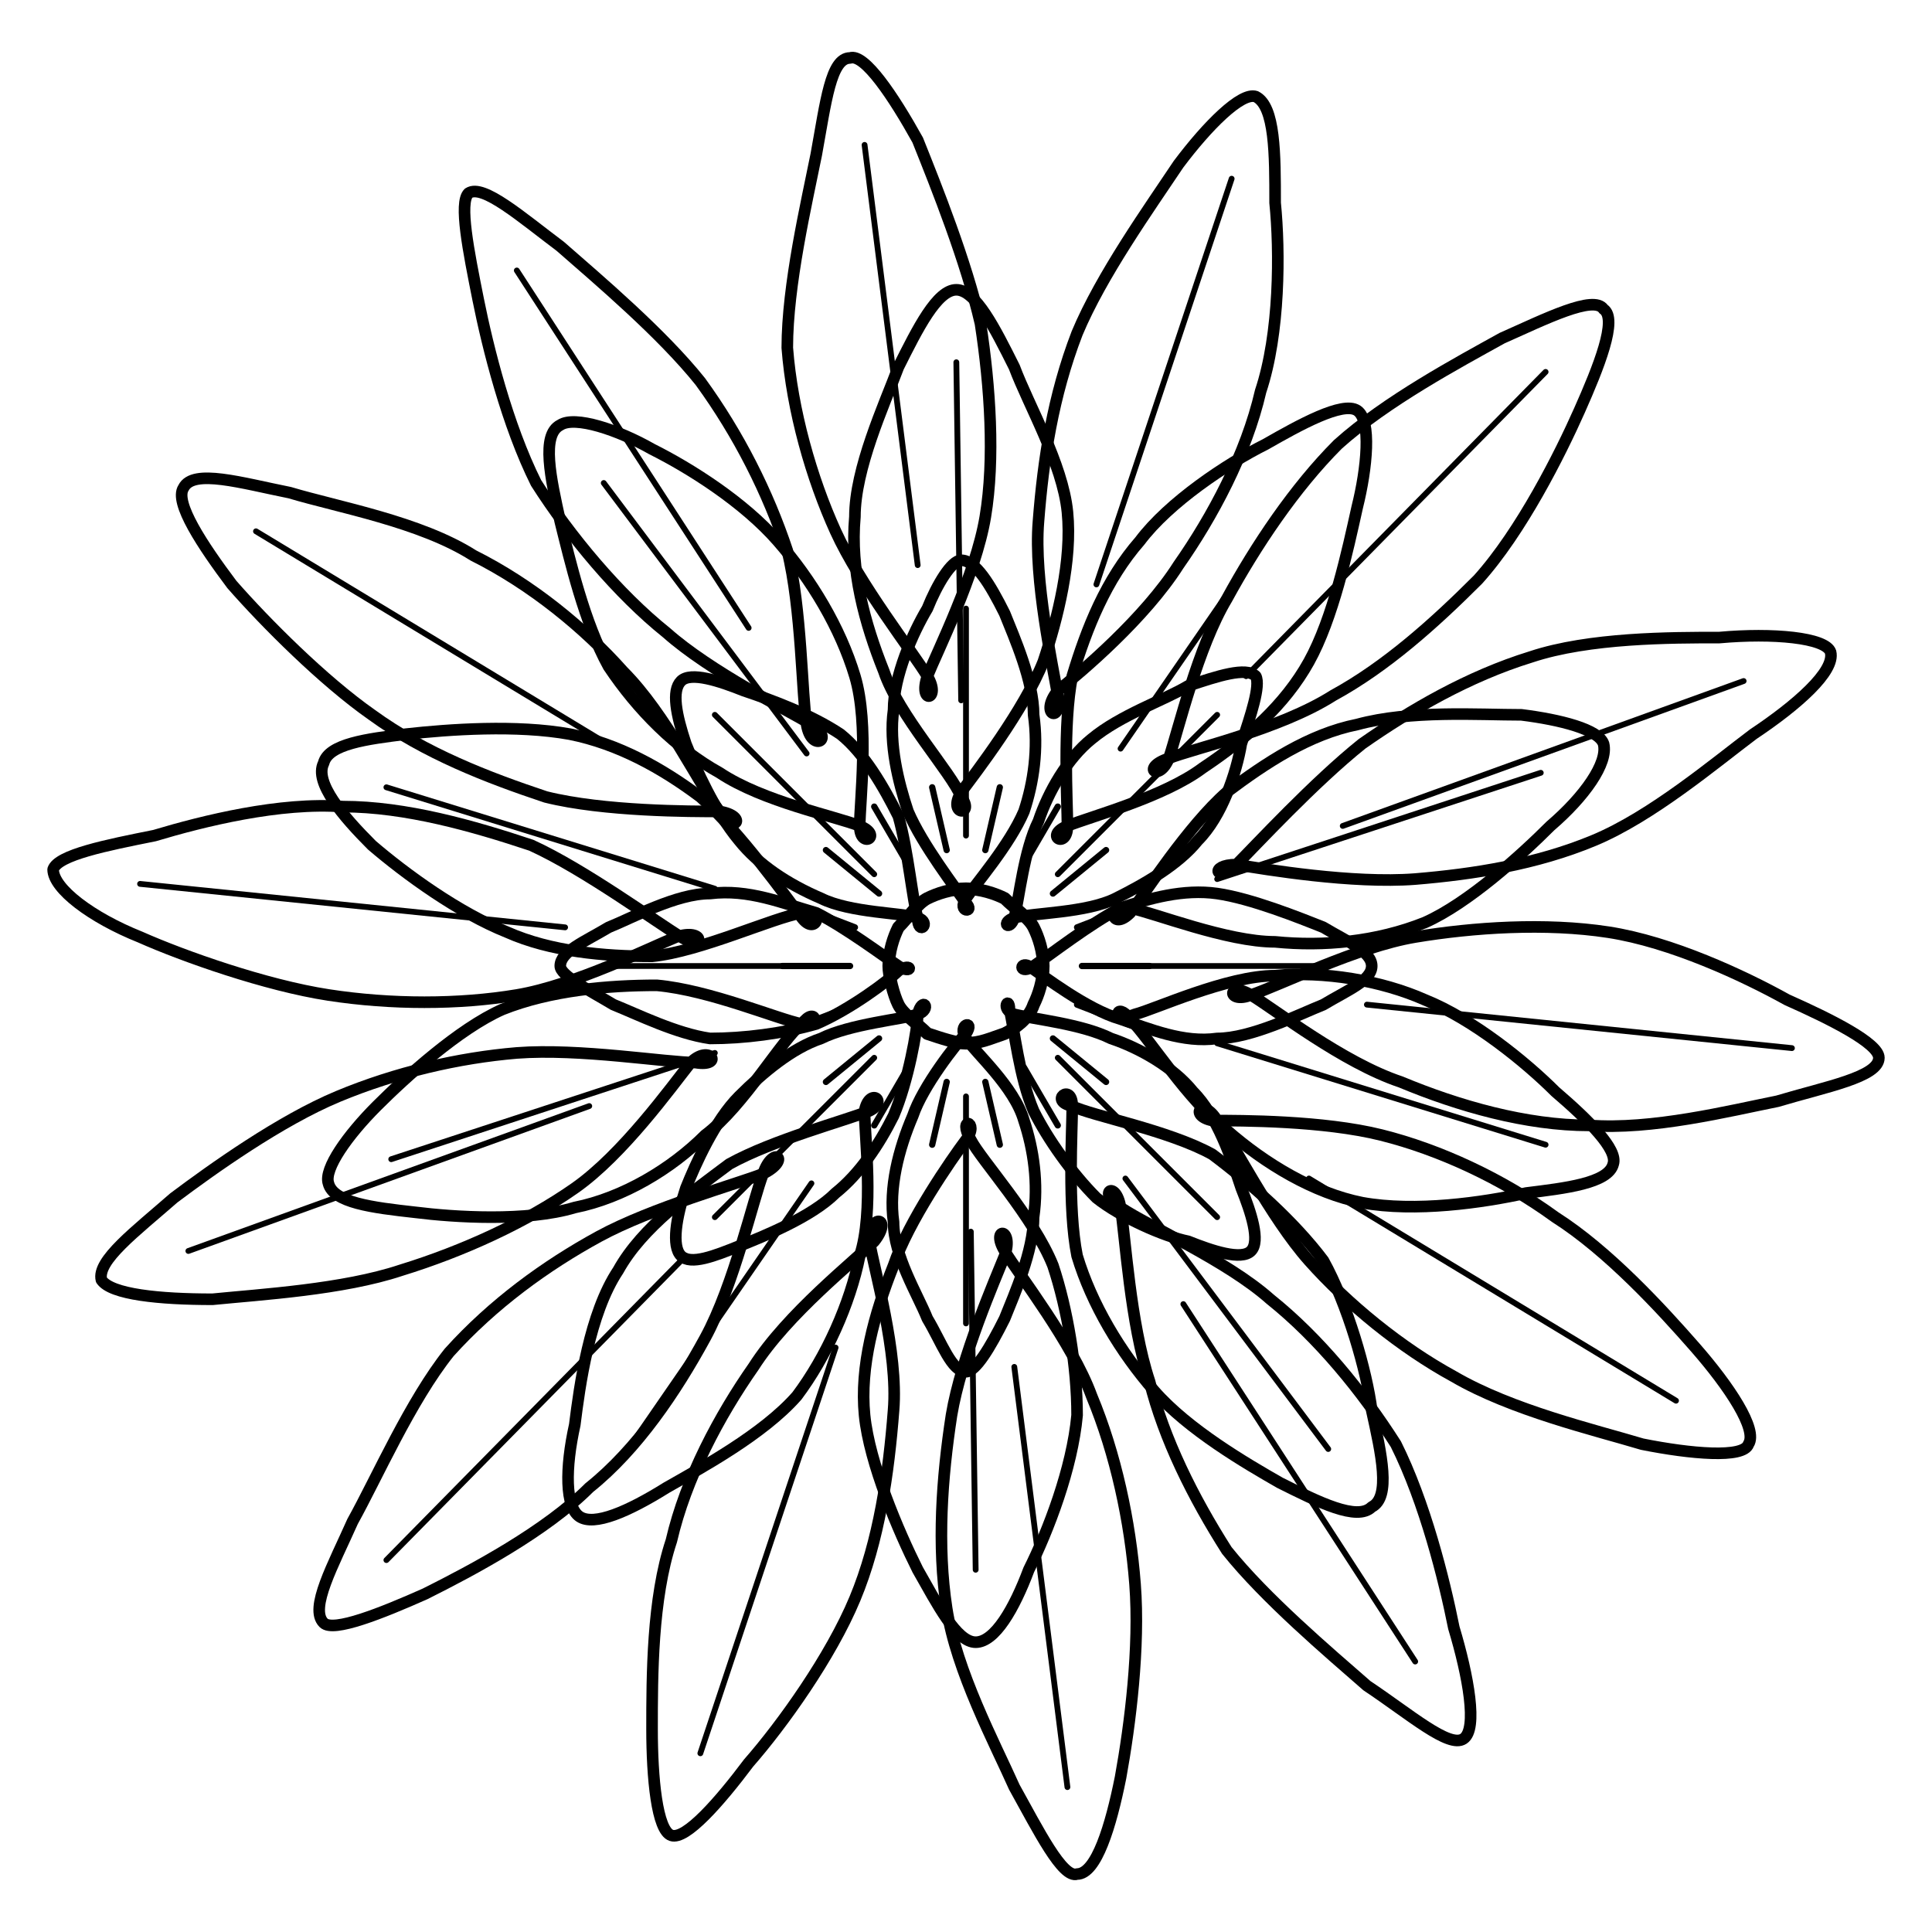
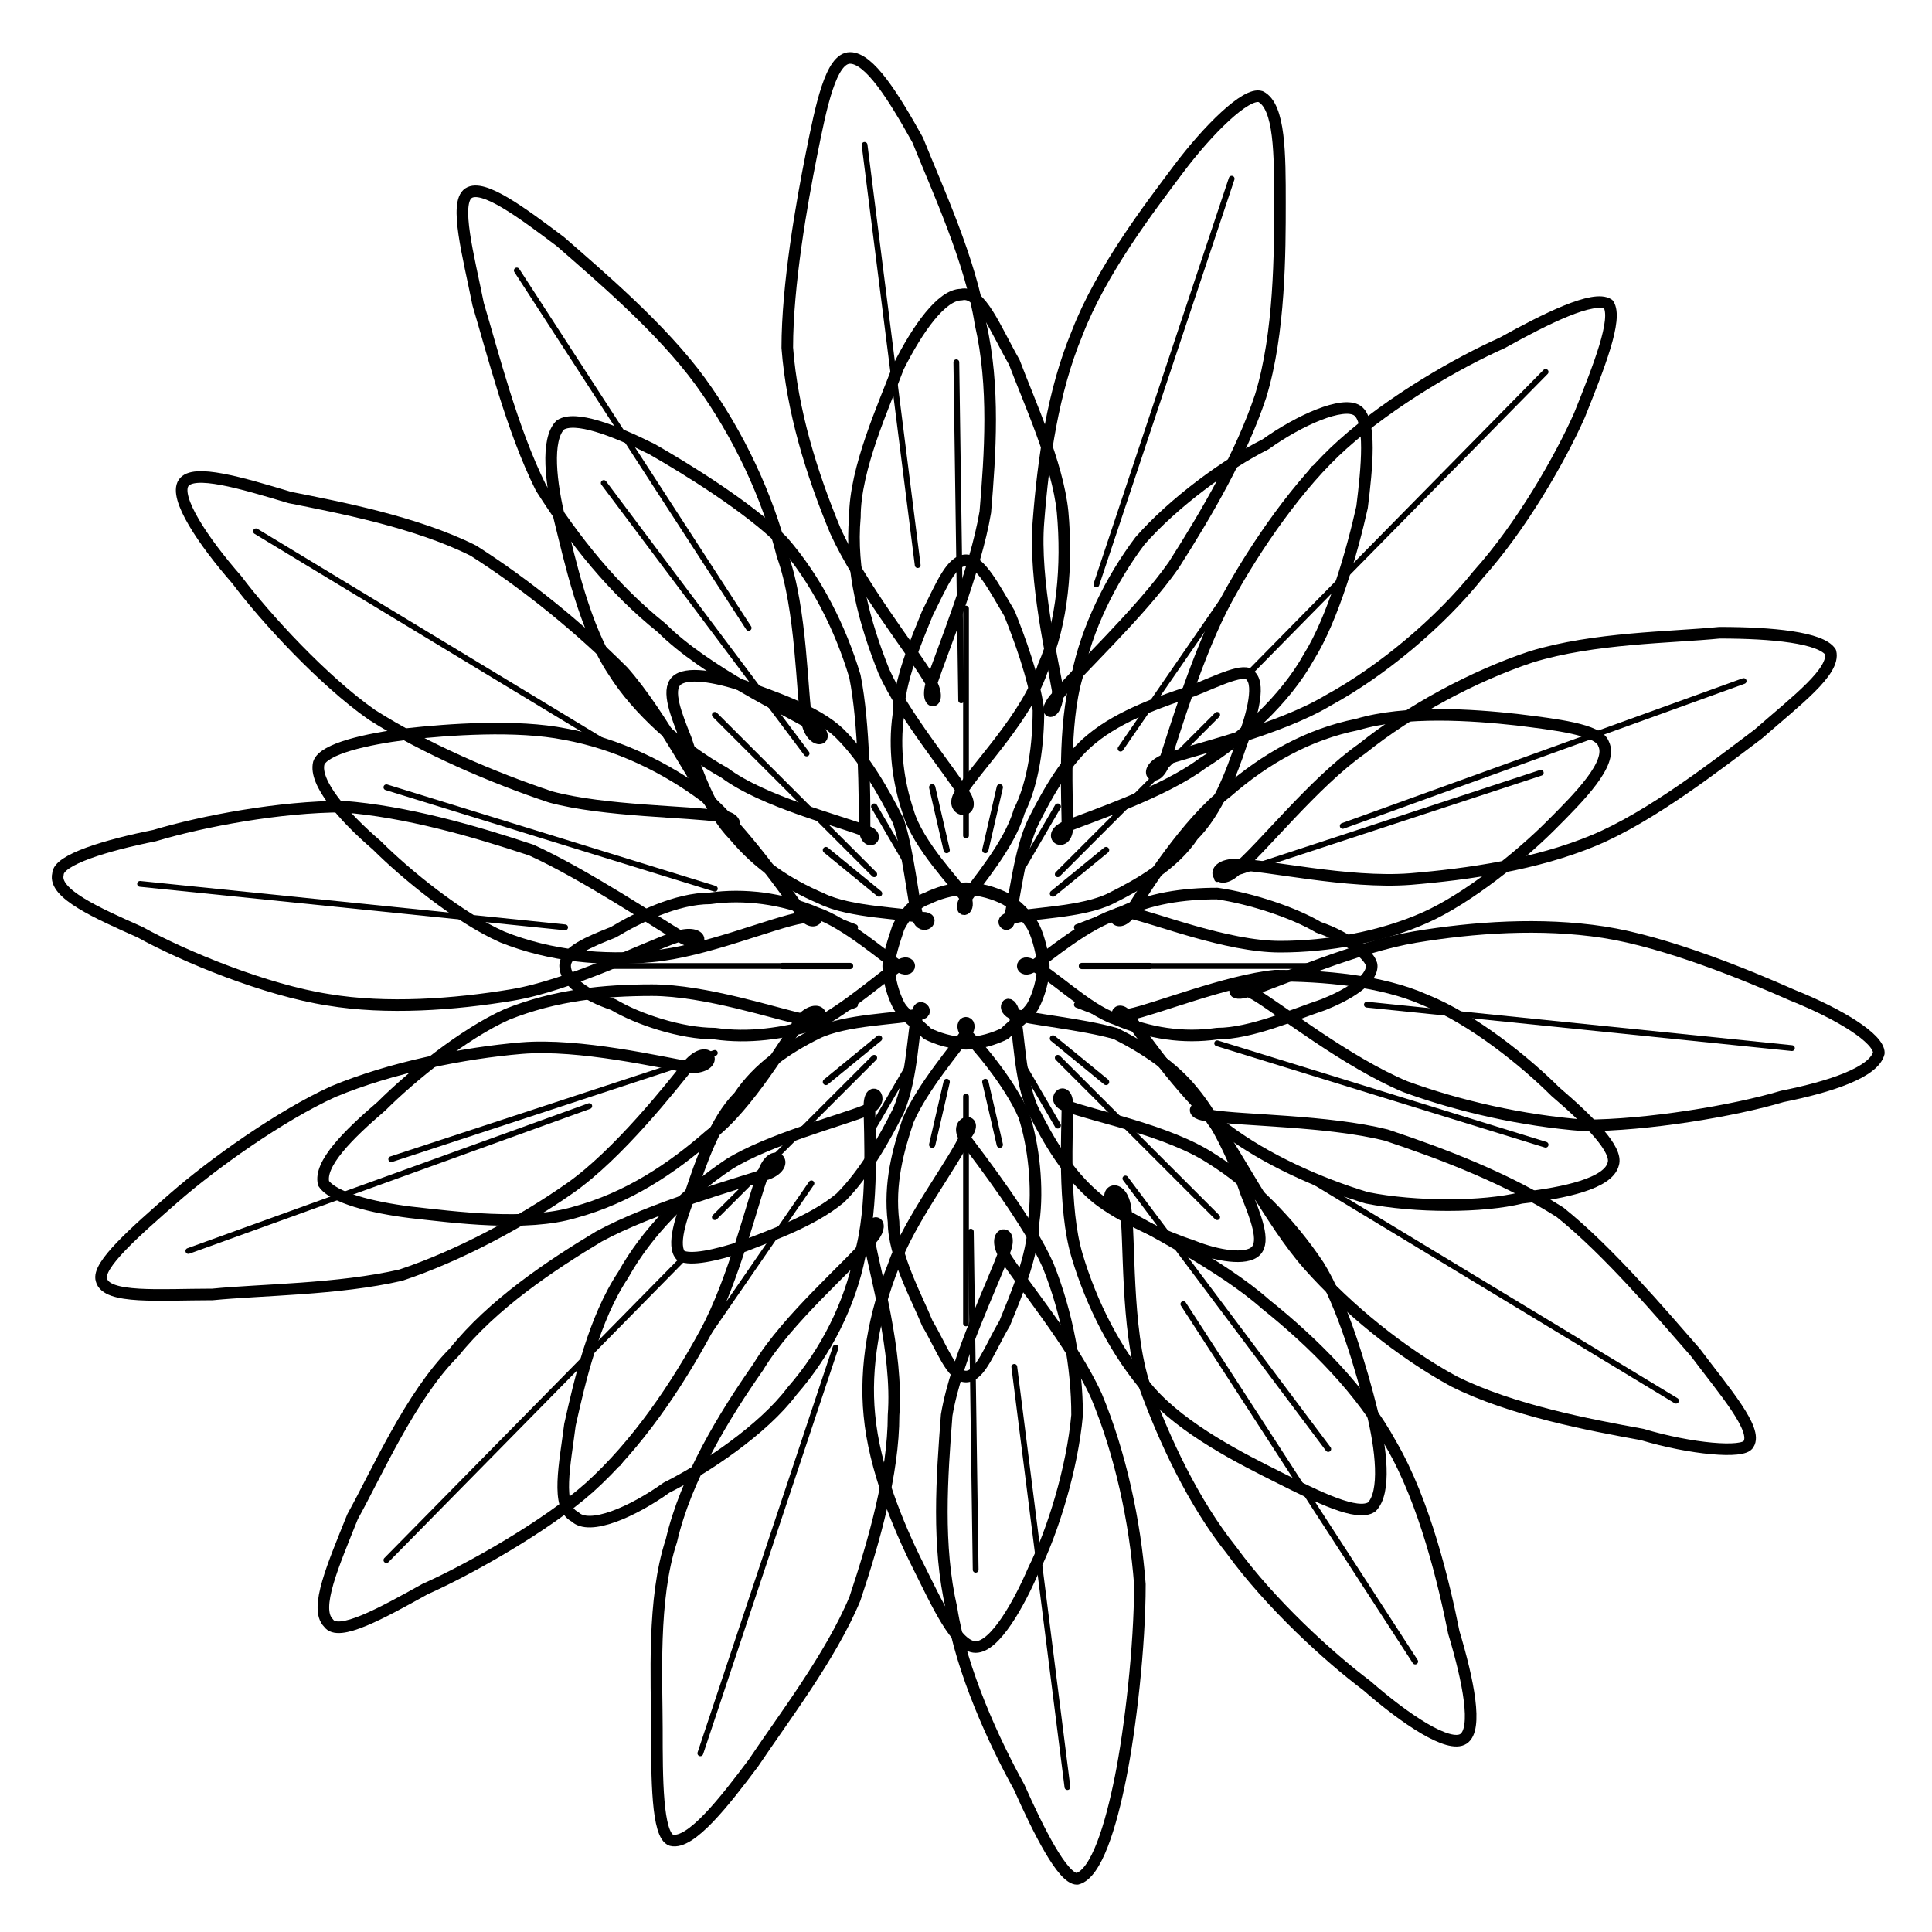
<svg xmlns="http://www.w3.org/2000/svg" viewBox="0 0 400 400" fill="none" stroke="currentColor" stroke-linecap="round" stroke-linejoin="round" aria-hidden="true" focusable="false">
-   <path d="M259 206C265 204 281 196 293 194C305 192 320 191 333 193C346 195 361 202 370 207C379 211 389 216 389 219C389 223 378 225 368 228C358 230 342 234 329 233C316 233 302 229 290 224C278 220 264 209 259 206C254 203 254 208 259 206Z" stroke-width="2.4" />
+   <path d="M259 205C265 203 281 196 293 194C305 192 319 191 332 193C345 195 362 202 371 206C381 210 389 215 389 218C388 222 379 225 369 227C359 230 341 233 328 233C315 232 302 229 291 225C279 220 265 209 260 206C255 203 254 207 259 205Z" stroke-width="2.4" />
  <line x1="283" y1="208" x2="371" y2="217" stroke-width="1.2" />
-   <path d="M251 232C257 232 274 232 286 235C298 238 311 244 322 252C333 259 344 271 351 279C358 287 364 296 362 299C361 302 350 301 340 299C330 296 313 292 301 285C290 279 279 270 271 261C263 252 255 236 252 232C249 227 246 231 251 232Z" stroke-width="2.4" />
+   <path d="M251 231C257 232 275 232 287 235C299 239 312 244 323 251C333 259 344 272 351 280C357 288 364 296 362 299C361 301 350 300 340 297C329 295 313 292 301 286C290 280 279 271 271 262C263 253 255 237 251 232C248 227 245 231 251 231Z" stroke-width="2.4" />
  <line x1="271" y1="244" x2="347" y2="290" stroke-width="1.2" />
-   <path d="M232 250C238 254 254 261 263 269C273 277 282 288 289 299C295 311 299 327 301 337C304 347 306 358 303 360C300 362 292 355 283 349C275 342 262 331 254 321C247 310 241 298 238 286C234 274 233 256 232 250C231 244 227 247 232 250Z" stroke-width="2.4" />
+   <path d="M232 251C237 254 253 262 262 270C272 278 282 288 288 299C295 311 299 328 301 338C304 348 306 358 303 360C300 362 291 356 283 349C275 343 263 332 255 321C247 311 241 298 237 287C233 275 234 256 233 250C232 244 227 247 232 251Z" stroke-width="2.4" />
  <line x1="245" y1="270" x2="293" y2="344" stroke-width="1.2" />
-   <path d="M208 259C211 264 222 278 226 289C231 301 234 315 235 328C236 341 234 357 232 368C230 378 227 388 223 388C220 389 215 379 210 370C206 361 198 346 196 333C194 320 195 306 197 293C199 281 206 265 208 260C210 254 205 254 208 259Z" stroke-width="2.4" />
+   <path d="M208 260C211 265 222 278 227 289C232 301 235 315 236 328C236 341 234 358 232 368C230 378 227 388 223 389C220 389 215 379 211 370C206 361 199 346 197 333C194 320 195 306 196 293C198 281 206 265 208 259C210 254 205 255 208 260Z" stroke-width="2.4" />
  <line x1="210" y1="283" x2="221" y2="370" stroke-width="1.2" />
-   <path d="M180 257C181 263 186 280 185 292C184 305 182 319 177 331C172 343 162 357 155 365C149 373 142 381 139 380C136 379 135 368 135 358C135 347 135 331 139 319C142 306 149 293 156 283C163 272 177 261 181 257C185 252 180 251 180 257Z" stroke-width="2.4" />
+   <path d="M180 257C181 263 186 280 185 293C185 305 181 319 177 331C172 343 162 356 156 365C150 373 143 382 139 381C136 380 136 368 136 358C136 348 135 331 139 319C142 306 150 293 157 283C163 273 176 262 180 257C184 253 180 251 180 257Z" stroke-width="2.4" />
  <line x1="173" y1="279" x2="145" y2="363" stroke-width="1.2" />
-   <path d="M158 243C156 248 152 266 146 277C140 288 132 300 122 308C113 317 98 325 88 330C79 334 69 338 67 336C64 333 69 324 73 315C78 306 85 290 93 280C102 270 113 262 124 256C135 250 153 245 158 243C164 240 160 237 158 243Z" stroke-width="2.4" />
+   <path d="M158 243C156 248 152 265 146 276C140 287 132 299 122 308C113 316 97 325 88 329C79 334 70 339 68 336C65 333 69 324 73 314C78 305 85 289 94 280C102 270 114 262 124 256C135 250 153 245 159 243C164 241 160 237 158 243Z" stroke-width="2.4" />
  <line x1="142" y1="260" x2="80" y2="323" stroke-width="1.2" />
-   <path d="M143 220C139 225 129 239 119 246C109 253 96 259 83 263C71 267 54 268 44 269C33 269 23 268 21 265C20 261 28 255 36 248C44 242 58 232 70 227C82 222 95 219 107 218C120 217 138 220 144 220C150 221 147 216 143 220Z" stroke-width="2.4" />
+   <path d="M143 220C139 225 128 239 118 246C108 253 95 260 83 264C70 267 54 267 44 268C33 268 22 269 21 265C20 262 28 255 36 248C44 241 58 231 69 226C81 221 96 218 108 217C120 216 137 220 143 221C149 221 147 216 143 220Z" stroke-width="2.4" />
  <line x1="122" y1="229" x2="39" y2="259" stroke-width="1.2" />
-   <path d="M140 194C135 196 119 204 107 206C95 208 81 208 68 206C55 204 38 198 29 194C19 190 11 184 11 180C12 177 22 175 32 173C42 170 58 166 71 167C84 167 98 171 110 175C121 180 136 191 141 194C146 197 146 192 140 194Z" stroke-width="2.4" />
+   <path d="M140 194C134 196 118 204 106 206C94 208 80 209 68 207C55 205 38 198 29 193C20 189 11 185 12 181C12 178 22 175 32 173C42 170 58 167 71 167C84 168 98 172 110 176C121 181 136 191 141 194C146 197 146 192 140 194Z" stroke-width="2.4" />
  <line x1="117" y1="192" x2="29" y2="183" stroke-width="1.2" />
-   <path d="M149 168C143 168 125 168 113 165C101 161 88 156 77 148C67 141 55 129 48 121C42 113 36 104 38 101C40 97 50 100 60 102C70 105 87 108 98 115C110 121 121 130 129 139C138 148 145 163 149 168C152 173 155 169 149 168Z" stroke-width="2.4" />
+   <path d="M149 169C143 168 125 168 114 165C102 161 88 155 77 148C67 141 55 128 49 120C42 112 36 103 38 100C40 97 50 100 60 103C70 105 86 108 98 114C109 121 120 130 129 139C137 148 145 164 149 169C152 174 154 169 149 169Z" stroke-width="2.4" />
  <line x1="129" y1="156" x2="53" y2="110" stroke-width="1.2" />
-   <path d="M168 150C163 147 147 139 138 131C128 123 118 111 111 100C105 88 101 72 99 62C97 52 95 42 97 40C100 38 108 45 116 51C124 58 137 69 145 79C153 90 159 102 163 114C166 126 166 144 167 150C168 156 173 153 168 150Z" stroke-width="2.4" />
+   <path d="M168 150C163 147 146 139 137 130C127 122 119 112 112 101C106 89 102 73 99 63C97 53 94 42 97 40C100 38 108 44 116 50C124 57 137 68 145 79C153 90 159 103 162 115C166 126 166 144 167 149C168 155 173 153 168 150Z" stroke-width="2.4" />
  <line x1="155" y1="130" x2="107" y2="56" stroke-width="1.2" />
-   <path d="M192 140C189 135 178 121 173 110C168 99 164 85 163 72C163 59 167 42 169 32C171 21 172 12 176 12C179 11 185 20 190 29C194 39 200 54 203 67C205 80 206 95 204 107C202 119 194 135 192 140C190 146 195 145 192 140Z" stroke-width="2.4" />
+   <path d="M192 140C189 135 178 121 173 110C168 98 164 85 163 72C163 59 166 42 168 32C170 22 172 12 176 12C180 12 185 20 190 29C194 39 201 54 203 67C206 80 205 94 204 106C202 118 195 135 193 141C191 147 196 146 192 140Z" stroke-width="2.4" />
  <line x1="190" y1="117" x2="179" y2="30" stroke-width="1.2" />
-   <path d="M219 144C218 138 214 120 215 108C216 95 218 82 223 69C228 57 238 43 244 34C250 26 257 19 260 20C264 22 264 32 264 42C265 52 265 69 261 81C258 94 251 107 244 117C237 128 224 139 219 143C215 148 220 150 219 144Z" stroke-width="2.4" />
+   <path d="M219 143C218 137 214 120 215 108C216 95 218 81 223 69C228 56 238 43 244 35C250 27 258 19 261 20C265 22 265 32 265 42C265 52 265 69 261 82C257 94 250 106 243 117C236 127 223 139 219 144C215 148 219 149 219 143Z" stroke-width="2.4" />
  <line x1="227" y1="121" x2="255" y2="37" stroke-width="1.2" />
-   <path d="M242 157C244 151 248 134 254 124C260 113 268 101 277 92C287 83 302 75 311 70C320 66 330 61 332 64C335 66 331 76 327 85C323 94 315 110 306 120C297 129 287 138 276 144C265 151 247 155 242 157C236 159 240 162 242 157Z" stroke-width="2.4" />
+   <path d="M241 158C243 152 248 135 254 124C260 113 269 100 278 92C288 83 302 75 311 71C320 66 330 61 333 63C335 66 331 76 327 86C323 95 315 109 306 119C298 129 286 139 275 145C265 151 248 155 242 157C236 159 239 163 241 158Z" stroke-width="2.4" />
  <line x1="258" y1="140" x2="320" y2="77" stroke-width="1.2" />
-   <path d="M256 179C260 175 272 162 282 154C292 147 304 140 317 136C329 132 346 132 356 132C367 131 378 132 379 135C380 139 372 146 363 152C355 158 342 169 330 174C318 179 305 181 293 182C280 183 262 180 256 179C250 179 252 183 256 179Z" stroke-width="2.4" />
+   <path d="M256 180C261 176 272 162 282 155C292 147 305 140 317 136C330 132 346 132 356 131C367 131 377 132 379 135C380 139 372 145 364 152C356 158 342 169 330 174C318 179 304 181 292 182C279 183 262 179 256 179C250 179 252 184 256 180Z" stroke-width="2.4" />
  <line x1="278" y1="171" x2="361" y2="141" stroke-width="1.2" />
-   <path d="M235 210C239 209 254 202 264 202C274 201 286 203 295 207C305 211 316 220 322 226C329 232 335 238 334 241C333 245 324 246 316 247C307 249 293 251 282 249C272 247 262 241 254 234C246 228 238 215 234 211C231 207 230 212 235 210Z" stroke-width="2.4" />
+   <path d="M234 210C239 209 254 203 264 202C274 202 286 203 295 207C305 211 316 220 322 226C329 232 335 238 334 241C333 245 324 247 315 248C307 250 293 250 283 248C273 245 262 240 254 234C246 228 237 215 234 211C231 207 230 212 234 210Z" stroke-width="2.4" />
  <line x1="252" y1="216" x2="320" y2="237" stroke-width="1.2" />
-   <path d="M222 229C226 231 242 234 251 239C259 245 268 253 274 261C279 270 283 284 284 292C286 301 288 310 284 312C281 315 273 311 265 307C258 303 246 296 239 288C232 280 226 270 223 260C221 250 222 234 222 229C222 224 217 228 222 229Z" stroke-width="2.4" />
+   <path d="M221 229C226 231 242 234 251 240C259 245 267 253 273 262C278 270 282 284 284 292C286 300 287 309 284 312C281 314 273 310 265 306C257 302 245 296 238 288C231 280 226 270 223 260C220 250 221 234 221 229C221 224 217 228 221 229Z" stroke-width="2.4" />
  <line x1="233" y1="244" x2="275" y2="300" stroke-width="1.2" />
-   <path d="M201 236C203 240 214 252 218 262C221 271 223 283 223 293C222 304 217 317 213 325C210 333 206 340 202 340C198 340 194 332 190 325C186 317 180 303 179 293C178 283 181 272 185 262C188 253 197 240 200 236C203 232 198 231 201 236Z" stroke-width="2.4" />
+   <path d="M200 236C203 240 213 253 217 262C221 272 223 283 223 293C222 304 218 317 214 325C211 332 206 341 202 341C198 341 194 332 190 324C186 316 181 304 180 293C179 283 181 272 185 262C188 253 198 240 200 235C203 231 197 232 200 236Z" stroke-width="2.4" />
  <line x1="201" y1="255" x2="202" y2="325" stroke-width="1.2" />
-   <path d="M179 230C179 235 181 251 178 260C176 270 171 281 165 289C158 297 145 304 138 308C130 313 123 316 120 314C117 312 117 304 119 295C120 287 122 272 128 263C133 254 143 247 151 241C160 236 175 232 180 230C184 228 180 225 179 230Z" stroke-width="2.4" />
+   <path d="M180 229C180 234 181 250 178 260C176 270 171 280 164 288C158 296 146 304 138 308C131 313 122 317 119 314C115 312 117 303 118 295C120 286 123 273 129 264C134 255 142 247 151 241C159 236 174 232 179 230C184 228 180 224 180 229Z" stroke-width="2.4" />
  <line x1="168" y1="245" x2="128" y2="303" stroke-width="1.2" />
-   <path d="M166 212C162 215 154 229 146 235C139 242 129 248 119 250C109 253 94 252 86 251C77 250 69 249 68 245C67 242 72 235 78 229C84 223 95 213 104 209C114 205 126 204 136 204C147 205 161 211 166 212C170 213 169 208 166 212Z" stroke-width="2.4" />
+   <path d="M166 211C163 215 155 229 147 235C139 242 130 248 119 251C109 254 94 252 85 251C77 250 69 248 67 245C66 241 72 235 79 229C85 223 96 214 105 210C115 206 125 205 135 205C146 205 161 210 166 211C172 212 170 207 166 211Z" stroke-width="2.4" />
  <line x1="148" y1="218" x2="81" y2="240" stroke-width="1.2" />
-   <path d="M166 189C160 190 145 197 135 198C125 198 114 197 105 193C95 189 84 181 77 175C71 169 65 162 67 158C68 154 76 153 84 152C93 151 107 150 118 152C128 154 137 159 145 165C153 172 163 186 166 190C169 194 171 188 166 189Z" stroke-width="2.4" />
+   <path d="M166 190C160 191 146 197 135 198C125 199 114 198 104 194C95 190 84 181 78 175C71 169 65 162 66 158C67 155 76 153 84 152C93 151 107 150 117 152C128 154 138 159 146 165C154 172 163 185 166 189C169 193 171 188 166 190Z" stroke-width="2.4" />
  <line x1="148" y1="184" x2="80" y2="163" stroke-width="1.2" />
-   <path d="M178 171C173 169 158 166 149 160C140 155 132 147 126 138C121 129 118 116 116 108C114 99 112 90 116 88C119 86 128 89 135 93C143 97 154 104 161 112C168 120 174 130 177 140C180 150 178 166 178 171C178 176 183 173 178 171Z" stroke-width="2.4" />
+   <path d="M179 172C174 170 158 166 150 160C141 155 132 147 127 139C121 130 118 116 116 108C114 100 113 91 116 88C119 86 127 89 135 93C142 97 155 105 162 112C169 120 174 130 177 140C179 150 179 165 179 171C179 176 183 173 179 172Z" stroke-width="2.4" />
  <line x1="167" y1="156" x2="125" y2="100" stroke-width="1.2" />
-   <path d="M199 165C197 160 186 148 183 139C179 129 176 118 177 107C177 97 183 84 186 76C190 68 194 60 198 60C202 60 206 68 210 76C213 84 220 96 221 106C222 116 219 128 216 137C212 147 202 160 199 164C196 169 202 169 199 165Z" stroke-width="2.4" />
+   <path d="M200 165C197 160 187 148 183 139C179 129 176 118 177 107C177 97 183 84 186 76C190 68 195 61 199 61C203 60 206 68 210 75C213 83 219 96 220 106C221 117 220 129 216 138C213 148 202 159 199 164C196 168 202 169 200 165Z" stroke-width="2.4" />
  <line x1="199" y1="145" x2="198" y2="75" stroke-width="1.2" />
-   <path d="M221 171C221 166 220 150 222 140C225 130 229 120 236 112C242 104 254 96 262 92C269 88 278 83 281 85C284 87 283 97 281 105C279 114 276 128 271 137C266 146 258 153 249 159C241 165 226 169 221 171C216 173 221 176 221 171Z" stroke-width="2.4" />
+   <path d="M221 171C221 166 220 150 223 140C225 130 230 120 236 112C243 104 254 96 262 92C269 87 278 83 281 85C284 87 283 97 282 105C280 114 276 128 271 136C266 145 257 153 249 158C241 164 226 169 221 171C216 173 221 176 221 171Z" stroke-width="2.4" />
  <line x1="232" y1="155" x2="272" y2="97" stroke-width="1.2" />
-   <path d="M234 189C237 185 246 171 254 164C262 158 271 152 281 150C292 147 306 148 315 148C323 149 331 151 332 154C333 158 328 165 321 171C315 177 304 187 295 191C285 195 274 196 264 195C254 195 239 189 234 188C229 187 230 193 234 189Z" stroke-width="2.4" />
+   <path d="M234 189C237 184 246 170 254 164C262 157 271 152 281 150C291 147 305 148 314 149C322 150 331 151 332 154C334 158 327 165 321 171C315 177 304 186 295 190C286 194 275 196 265 196C254 196 239 190 234 189C229 188 231 193 234 189Z" stroke-width="2.4" />
  <line x1="252" y1="182" x2="319" y2="160" stroke-width="1.2" />
-   <path d="M214 200C217 198 226 191 232 188C238 186 245 184 252 185C259 186 269 190 274 192C279 195 284 197 284 200C284 203 279 205 274 208C269 210 259 215 252 215C245 216 238 213 232 211C225 209 216 202 213 200C211 199 211 202 214 200Z" stroke-width="2.4" />
+   <path d="M214 200C217 198 225 191 232 189C238 186 245 185 252 185C259 186 268 189 273 192C279 194 284 198 284 200C284 203 279 206 274 208C268 210 259 214 252 214C245 215 238 214 231 211C225 209 217 201 214 200C211 198 211 202 214 200Z" stroke-width="2.4" />
  <line x1="227" y1="200" x2="274" y2="200" stroke-width="1.2" />
-   <path d="M210 210C214 211 224 212 230 215C236 217 243 221 247 226C252 231 255 240 257 246C259 251 261 257 259 259C257 261 251 259 246 257C241 256 232 252 227 248C222 243 217 236 214 230C211 223 210 213 209 209C209 206 207 209 210 210Z" stroke-width="2.4" />
+   <path d="M210 210C213 211 224 212 231 214C237 217 243 221 247 226C252 232 256 241 258 247C260 252 262 257 260 259C258 261 252 260 247 258C241 256 232 252 227 248C221 243 217 236 214 230C211 224 211 213 210 210C209 206 207 209 210 210Z" stroke-width="2.4" />
  <line x1="219" y1="219" x2="252" y2="252" stroke-width="1.2" />
-   <path d="M200 215C202 218 210 225 212 232C214 238 215 245 214 252C214 259 210 268 208 273C205 279 202 284 200 284C197 284 195 278 192 273C190 268 185 260 185 253C184 246 186 238 189 231C191 225 198 216 200 214C202 211 198 212 200 215Z" stroke-width="2.4" />
+   <path d="M200 214C202 216 209 224 212 231C214 237 215 246 214 253C214 260 210 269 208 274C205 279 203 285 200 285C197 285 195 279 192 274C190 269 185 260 185 253C184 245 186 238 188 232C191 225 198 217 200 214C202 211 198 211 200 214Z" stroke-width="2.4" />
  <line x1="200" y1="227" x2="200" y2="274" stroke-width="1.2" />
-   <path d="M190 210C190 213 188 224 185 231C182 237 178 243 173 247C168 252 158 256 153 258C148 260 143 262 141 260C139 258 140 252 142 246C144 241 148 232 153 227C158 222 164 217 170 215C176 212 187 211 190 210C193 209 191 206 190 210Z" stroke-width="2.4" />
+   <path d="M190 210C189 213 189 223 186 230C183 236 179 243 174 248C168 253 159 256 154 258C148 260 143 261 141 260C139 258 141 252 143 247C145 241 148 232 153 227C157 221 163 217 169 214C175 211 186 211 190 210C193 210 190 207 190 210Z" stroke-width="2.4" />
  <line x1="181" y1="219" x2="148" y2="252" stroke-width="1.2" />
-   <path d="M186 201C184 203 176 209 169 212C162 214 154 215 147 215C140 214 132 210 127 208C122 205 116 202 116 200C116 197 121 195 126 192C131 190 140 185 147 185C155 184 162 187 169 189C175 192 183 198 186 200C189 202 189 199 186 201Z" stroke-width="2.4" />
+   <path d="M186 200C183 202 175 209 169 212C162 214 155 215 148 214C141 214 132 211 127 208C121 206 117 203 117 200C117 197 122 195 127 193C132 190 140 186 147 186C154 185 162 186 169 189C175 191 183 198 186 200C189 202 189 198 186 200Z" stroke-width="2.4" />
  <line x1="173" y1="200" x2="126" y2="200" stroke-width="1.2" />
-   <path d="M190 190C187 189 176 189 170 186C163 183 157 179 153 174C148 168 144 159 142 154C140 148 139 143 141 141C143 139 149 141 154 143C160 145 168 148 174 152C179 156 183 163 186 169C188 176 189 187 190 190C190 194 193 191 190 190Z" stroke-width="2.4" />
+   <path d="M191 190C187 189 176 189 170 186C163 183 157 179 152 173C147 168 144 159 142 153C140 148 138 143 140 141C142 139 148 140 154 142C159 144 169 147 174 152C179 157 183 164 186 170C188 176 189 186 190 190C191 193 194 190 191 190Z" stroke-width="2.4" />
  <line x1="181" y1="181" x2="148" y2="148" stroke-width="1.2" />
-   <path d="M200 187C198 184 191 175 188 168C186 162 184 154 185 147C185 140 189 131 192 126C194 121 197 116 199 116C202 116 205 121 208 127C210 132 214 141 214 148C215 155 214 162 212 168C209 175 202 183 200 186C198 189 202 189 200 187Z" stroke-width="2.4" />
+   <path d="M200 186C198 183 190 175 188 168C186 162 185 155 186 148C186 141 190 132 192 127C195 121 197 116 200 116C203 116 206 122 209 127C211 132 214 140 215 147C215 154 214 162 211 168C209 175 202 183 200 186C198 189 201 189 200 186Z" stroke-width="2.4" />
  <line x1="200" y1="173" x2="200" y2="126" stroke-width="1.2" />
-   <path d="M210 190C211 186 212 176 215 170C217 164 221 157 226 153C232 148 241 145 246 142C252 140 258 138 260 140C261 142 259 148 257 154C256 160 253 169 248 174C244 179 237 183 231 186C225 189 214 189 210 190C207 191 209 193 210 190Z" stroke-width="2.4" />
+   <path d="M209 190C210 187 211 176 214 170C217 164 221 157 226 153C232 148 241 145 247 143C252 141 258 138 259 140C261 142 259 149 257 154C255 160 252 168 247 173C243 179 236 183 230 186C224 189 213 189 210 190C206 190 209 193 209 190Z" stroke-width="2.4" />
  <line x1="219" y1="181" x2="252" y2="148" stroke-width="1.2" />
-   <path d="M216 200C216 203 215 206 214 208C213 211 210 213 208 214C205 215 203 216 200 216C198 216 195 215 192 214C190 212 187 210 186 208C185 206 184 202 184 200C184 197 185 194 186 192C188 190 190 187 192 186C194 185 197 184 200 184C203 184 206 185 208 186C210 188 213 190 214 192C215 194 216 197 216 200Z" stroke-width="2.6" />
+   <path d="M216 200C216 203 215 206 214 208C213 210 210 212 208 214C206 215 203 216 200 216C197 216 194 215 192 214C190 212 187 210 186 208C185 206 184 203 184 200C184 198 185 195 186 192C187 190 189 187 192 186C194 185 197 184 200 184C203 184 206 185 208 186C210 187 213 190 214 192C215 194 216 198 216 200Z" stroke-width="2.6" />
  <line x1="224" y1="200" x2="238" y2="200" stroke-width="1.3" />
  <line x1="223" y1="208" x2="236" y2="213" stroke-width="1.3" />
  <line x1="218" y1="215" x2="229" y2="224" stroke-width="1.3" />
  <line x1="212" y1="221" x2="219" y2="233" stroke-width="1.3" />
  <line x1="204" y1="224" x2="207" y2="237" stroke-width="1.3" />
  <line x1="196" y1="224" x2="193" y2="237" stroke-width="1.3" />
  <line x1="188" y1="221" x2="181" y2="233" stroke-width="1.3" />
  <line x1="182" y1="215" x2="171" y2="224" stroke-width="1.3" />
  <line x1="177" y1="208" x2="164" y2="213" stroke-width="1.3" />
  <line x1="176" y1="200" x2="162" y2="200" stroke-width="1.3" />
  <line x1="177" y1="192" x2="164" y2="187" stroke-width="1.3" />
  <line x1="182" y1="185" x2="171" y2="176" stroke-width="1.3" />
  <line x1="188" y1="179" x2="181" y2="167" stroke-width="1.3" />
  <line x1="196" y1="176" x2="193" y2="163" stroke-width="1.3" />
  <line x1="204" y1="176" x2="207" y2="163" stroke-width="1.3" />
  <line x1="212" y1="179" x2="219" y2="167" stroke-width="1.3" />
  <line x1="218" y1="185" x2="229" y2="176" stroke-width="1.3" />
  <line x1="223" y1="192" x2="236" y2="187" stroke-width="1.3" />
</svg>
